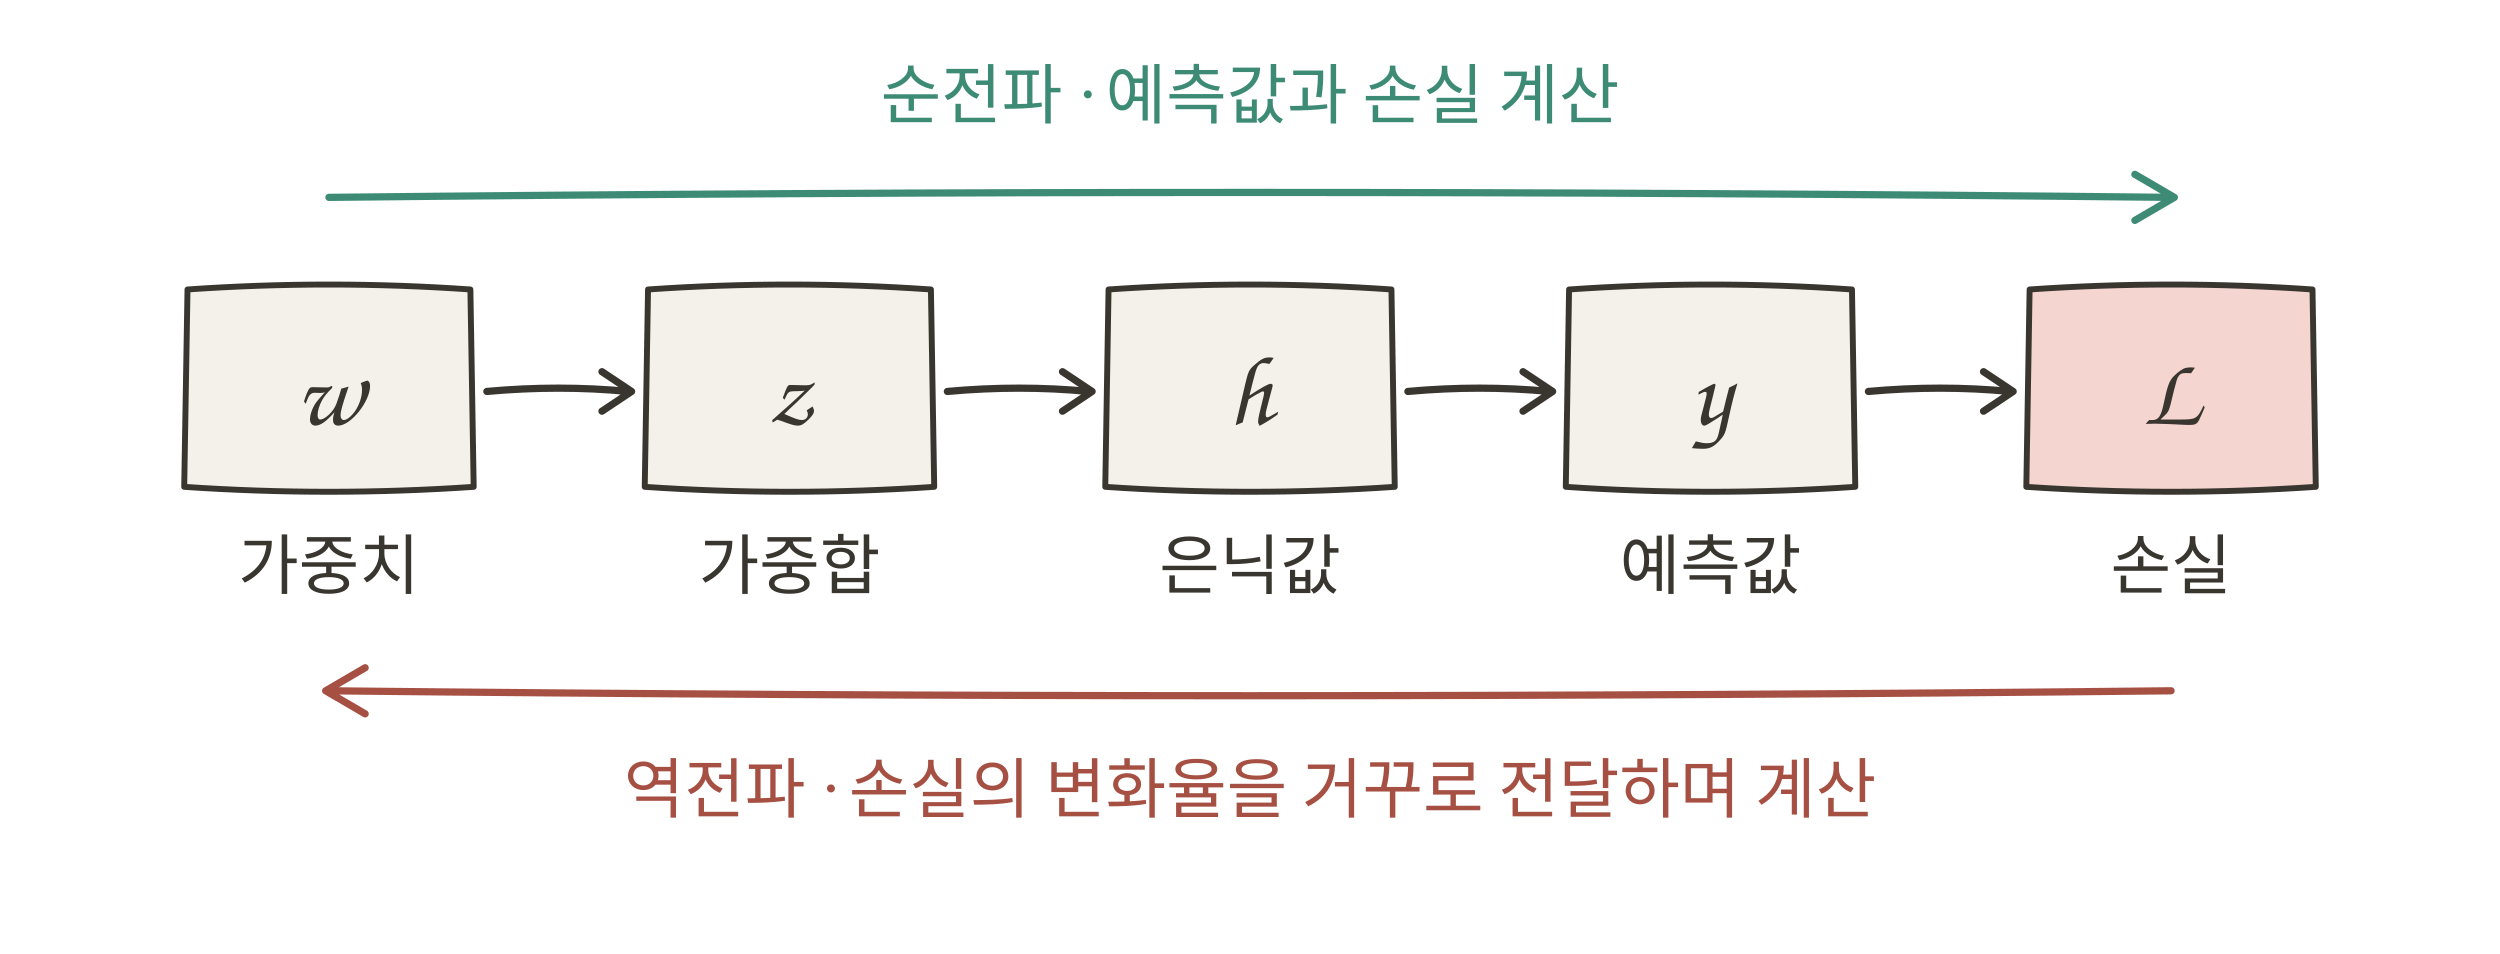
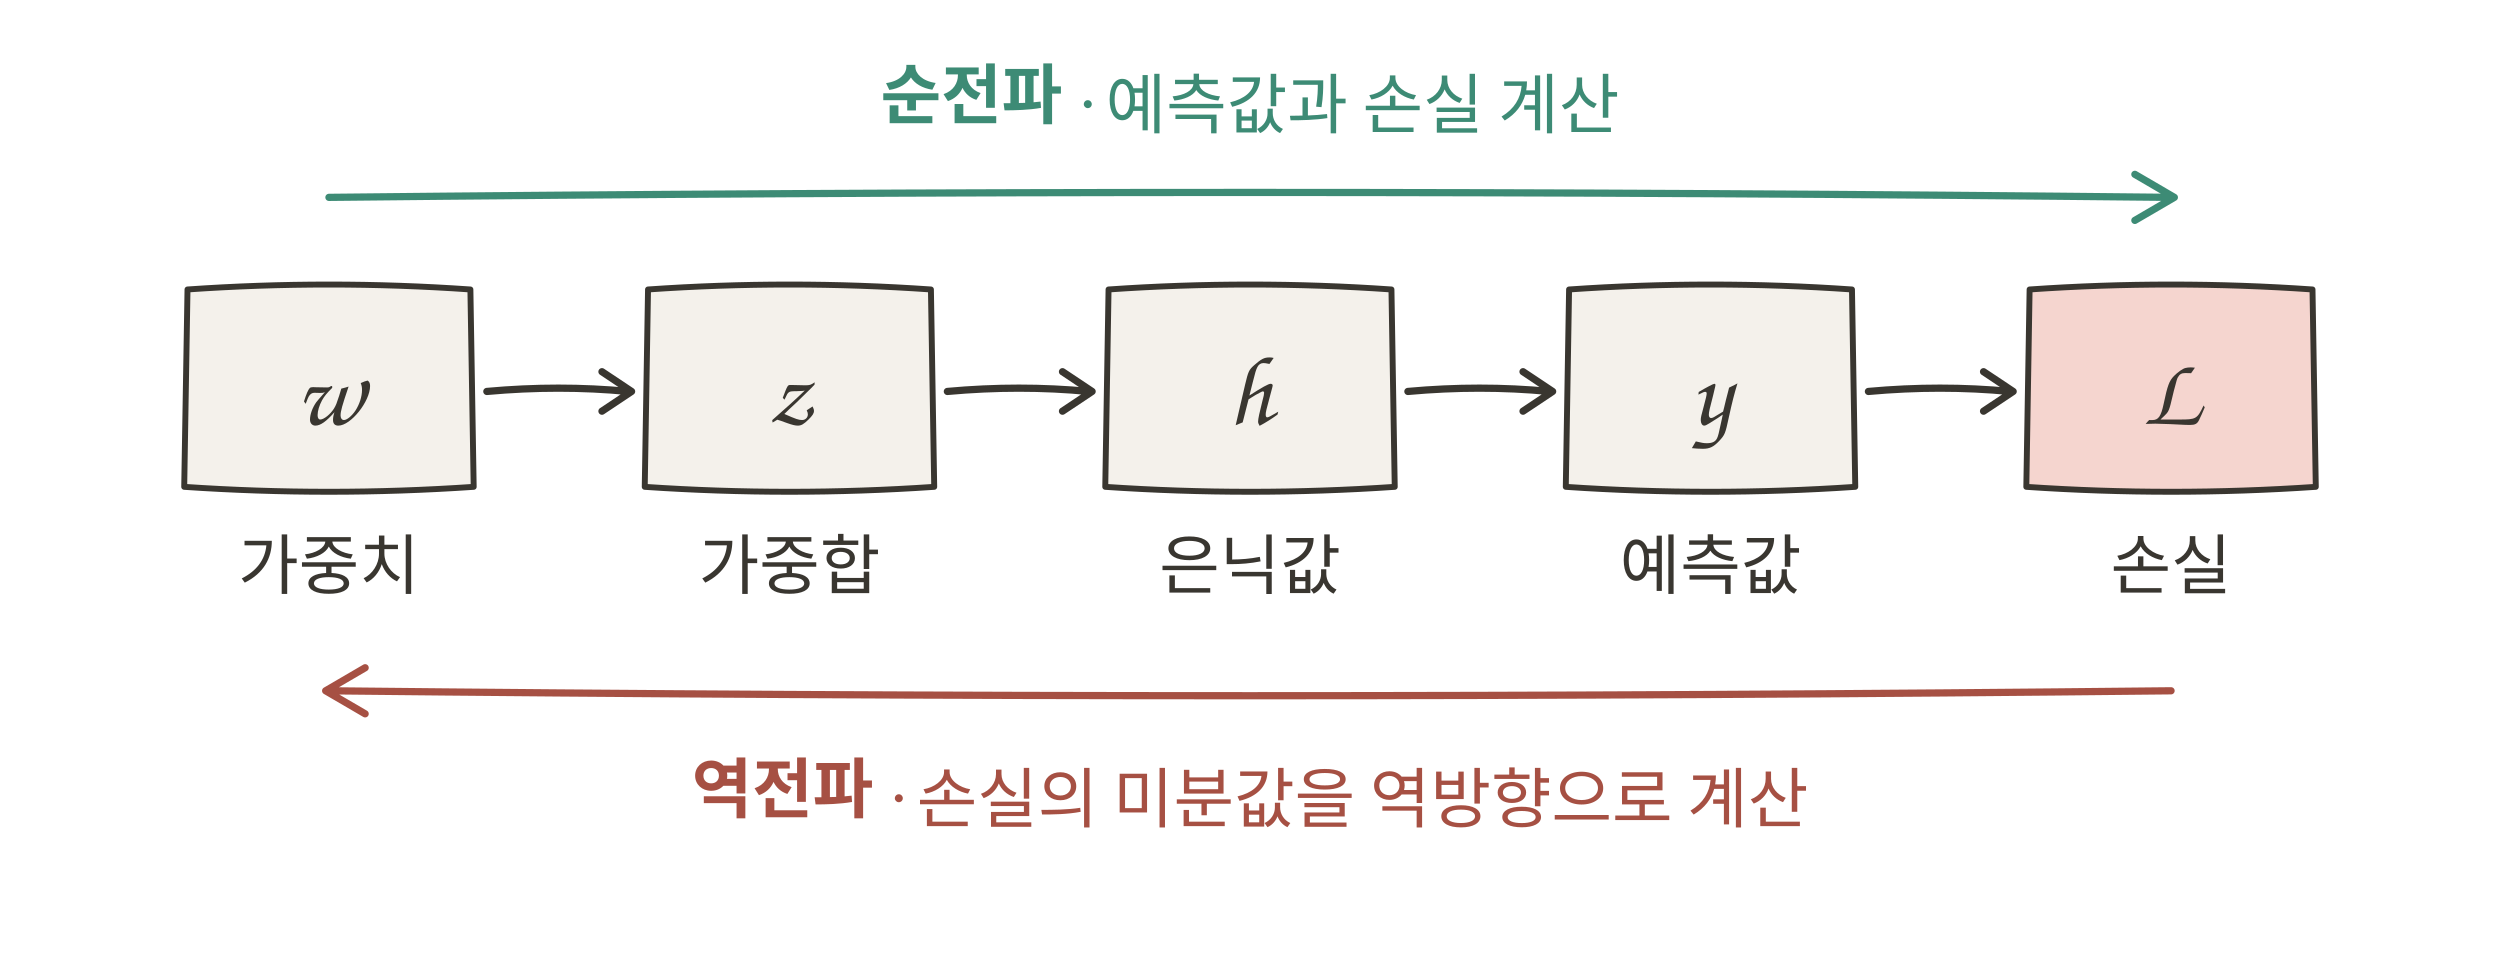
<svg xmlns="http://www.w3.org/2000/svg" width="760" height="290" viewBox="0 0 760 290" role="img" aria-labelledby="title desc">
  <style>text{fill:#393630;text-anchor:middle;font-family:'Chalkboard SE','Segoe Print','Apple SD Gothic Neo','Noto Sans KR','Malgun Gothic',cursive;font-size:20px}.math{font-size:30px}.ink{fill:none;stroke:#393630;stroke-width:2.2;stroke-linecap:round;stroke-linejoin:round}.forward{stroke:#3d8b75}.back{stroke:#a65043}</style>
-   <text x="380" y="36" style="fill:#3d8b75">순전파 · 예측값과 손실 계산</text>
+   <text x="380" y="36" style="fill:#3d8b75">
+     <tspan font-weight="700">순전파</tspan> · 예측값과 손실 계산</text>
  <path class="ink forward" d="M100 60 Q380 57 660 60 M649 53 L661 60 L649 67" />
  <path d="M57 88 Q100 85 143 88 L144 148 Q100 151 56 148 Z" fill="#f4f1eb" stroke="#393630" stroke-width="1.8" stroke-linejoin="round" />
  <text class="math" x="100" y="129">w</text>
  <text x="100" y="179">가중치</text>
  <path d="M197 88 Q240 85 283 88 L284 148 Q240 151 196 148 Z" fill="#f4f1eb" stroke="#393630" stroke-width="1.8" stroke-linejoin="round" />
  <text class="math" x="240" y="129">z</text>
  <text x="240" y="179">가중합</text>
  <path d="M337 88 Q380 85 423 88 L424 148 Q380 151 336 148 Z" fill="#f4f1eb" stroke="#393630" stroke-width="1.8" stroke-linejoin="round" />
  <text class="math" x="380" y="129">h</text>
  <text x="380" y="179">은닉값</text>
  <path d="M477 88 Q520 85 563 88 L564 148 Q520 151 476 148 Z" fill="#f4f1eb" stroke="#393630" stroke-width="1.8" stroke-linejoin="round" />
  <text class="math" x="520" y="129">y</text>
  <text x="520" y="179">예측값</text>
  <path d="M617 88 Q660 85 703 88 L704 148 Q660 151 616 148 Z" fill="#f5d5cf" stroke="#393630" stroke-width="1.8" stroke-linejoin="round" />
  <text class="math" x="660" y="129">L</text>
  <text x="660" y="179">손실</text>
  <path class="ink" d="M148 119 Q170 117 191 119 M183 113 L192 119 L183 125" />
  <path class="ink" d="M288 119 Q310 117 331 119 M323 113 L332 119 L323 125" />
  <path class="ink" d="M428 119 Q450 117 471 119 M463 113 L472 119 L463 125" />
  <path class="ink" d="M568 119 Q590 117 611 119 M603 113 L612 119 L603 125" />
  <path class="ink back" d="M660 210 Q380 213 100 210 M111 203 L99 210 L111 217" />
-   <text x="380" y="247" style="fill:#a65043">역전파 · 손실의 변화율을 거꾸로 전달하며 계산</text>
+   <text x="380" y="247" style="fill:#a65043">
+     <tspan font-weight="700">역전파</tspan> · 손실의 미분값을 역방향으로 계산</text>
</svg>
